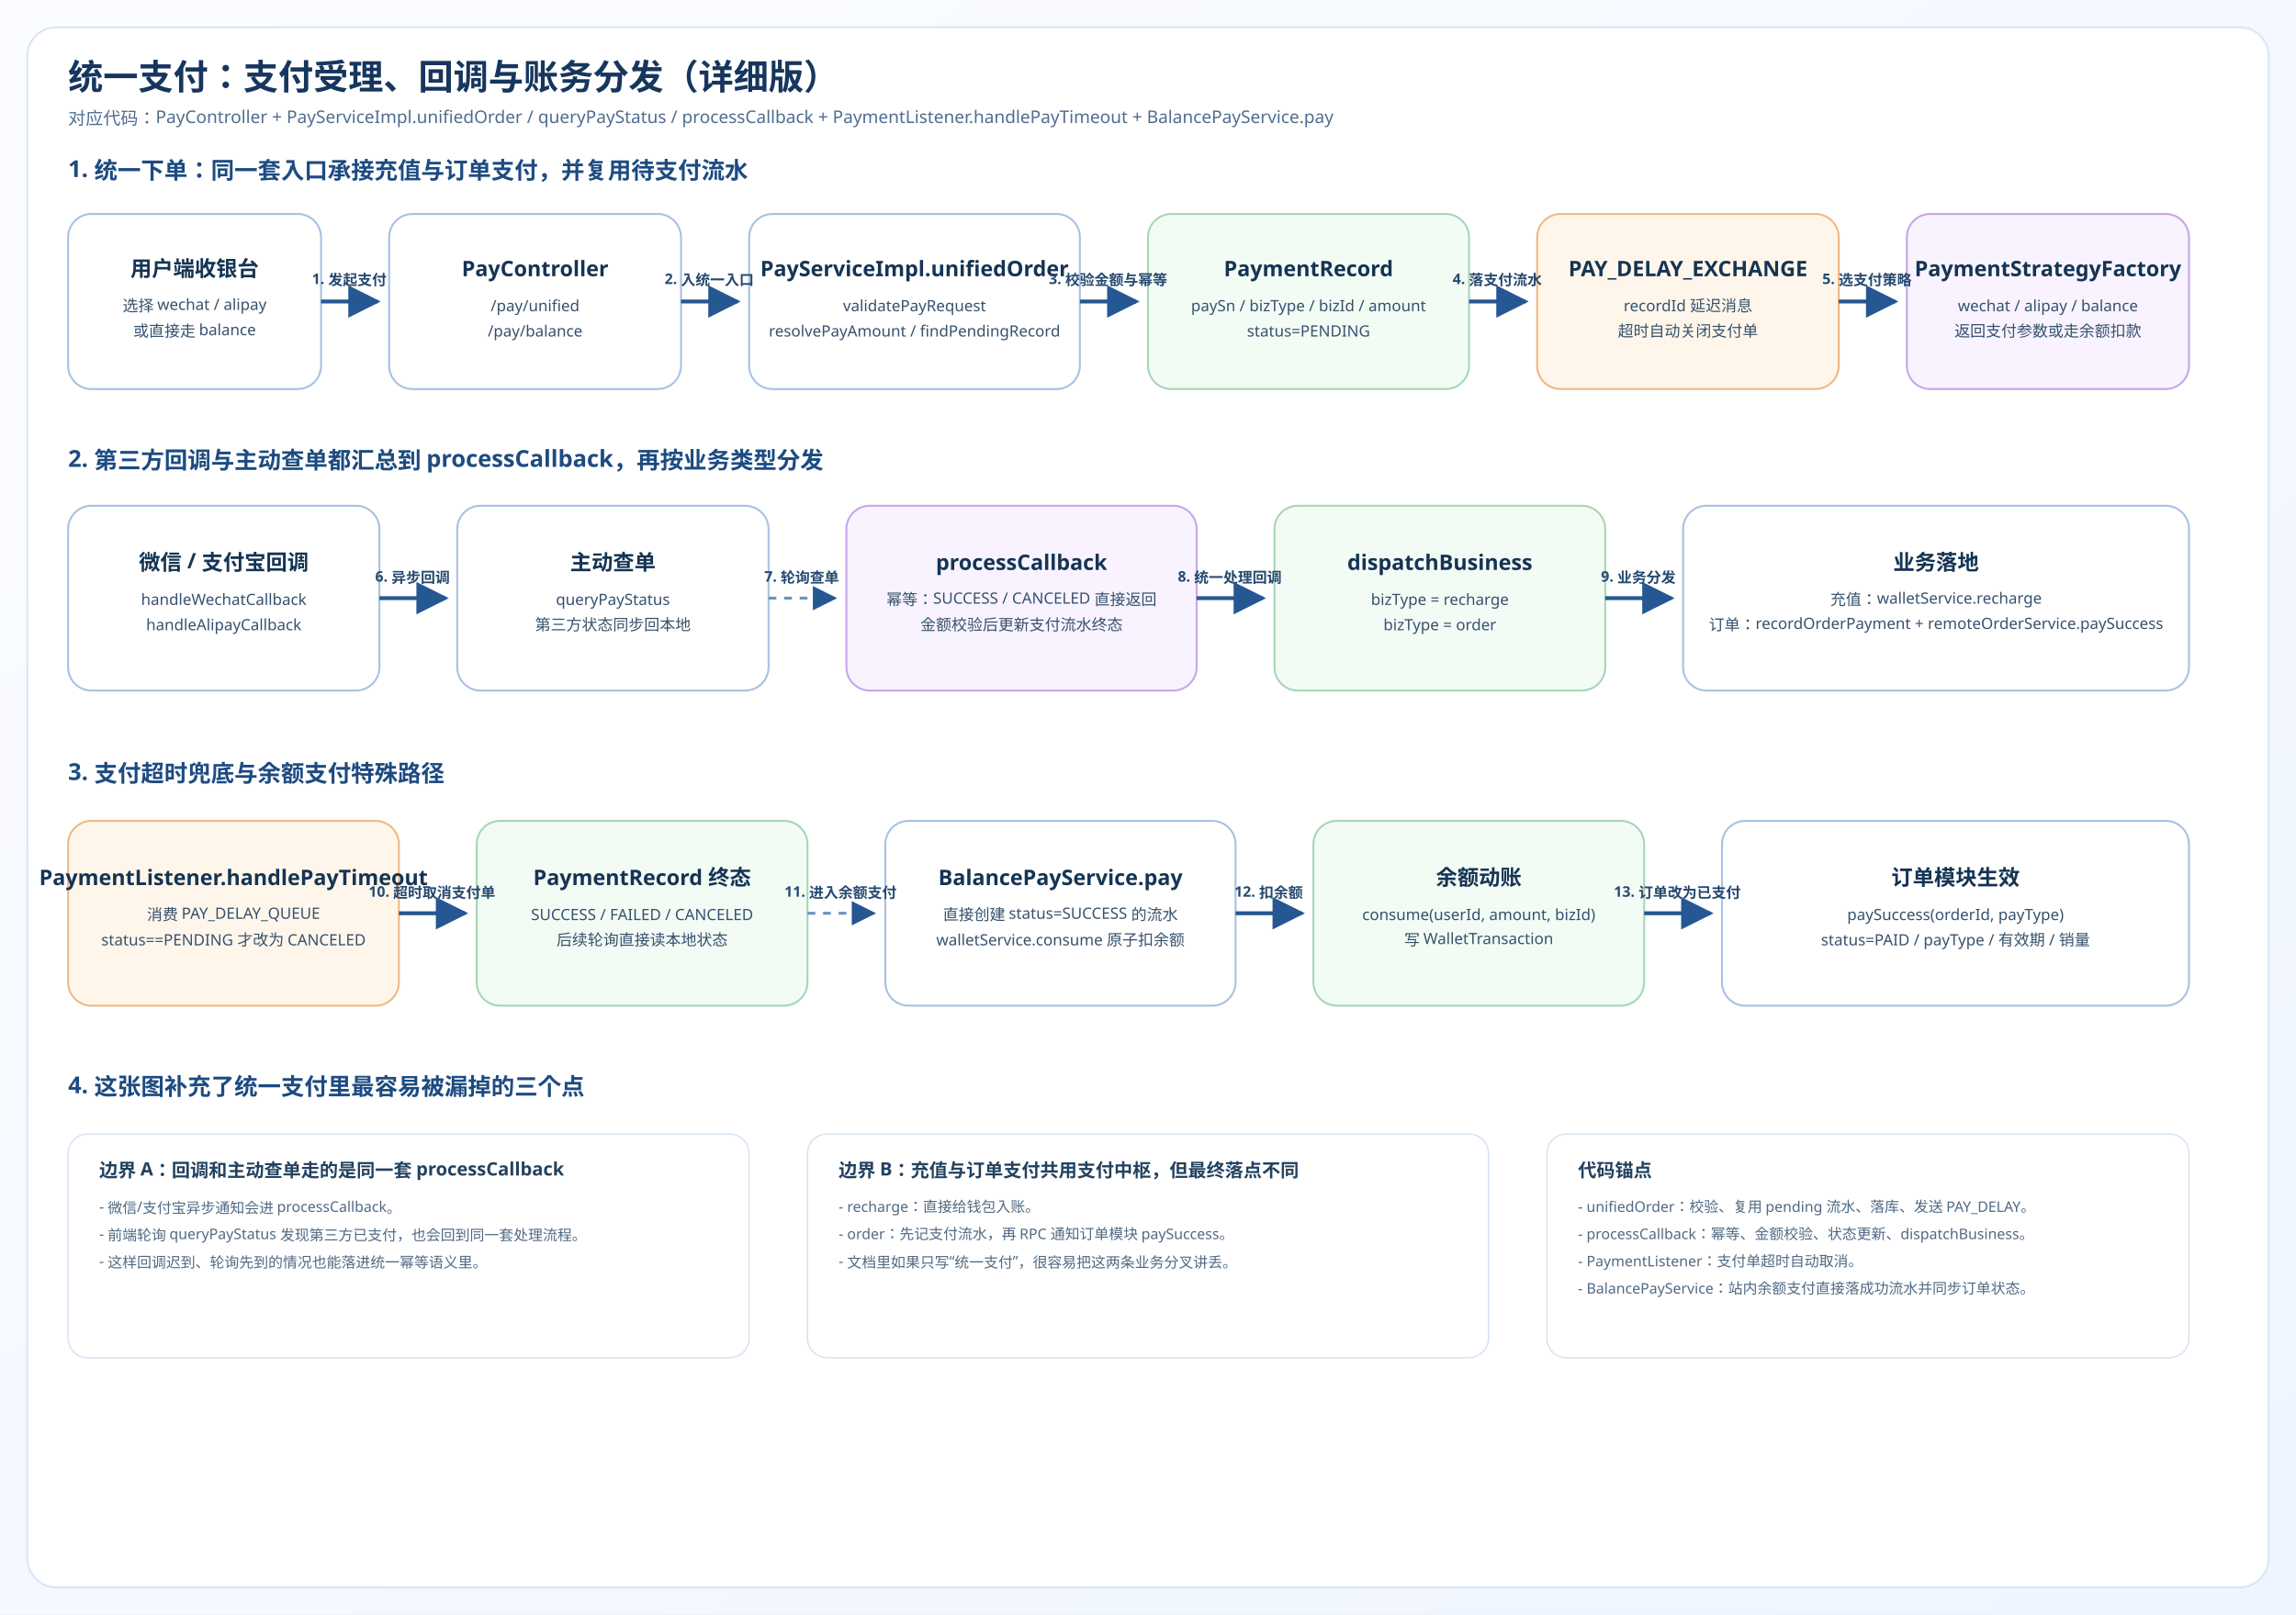
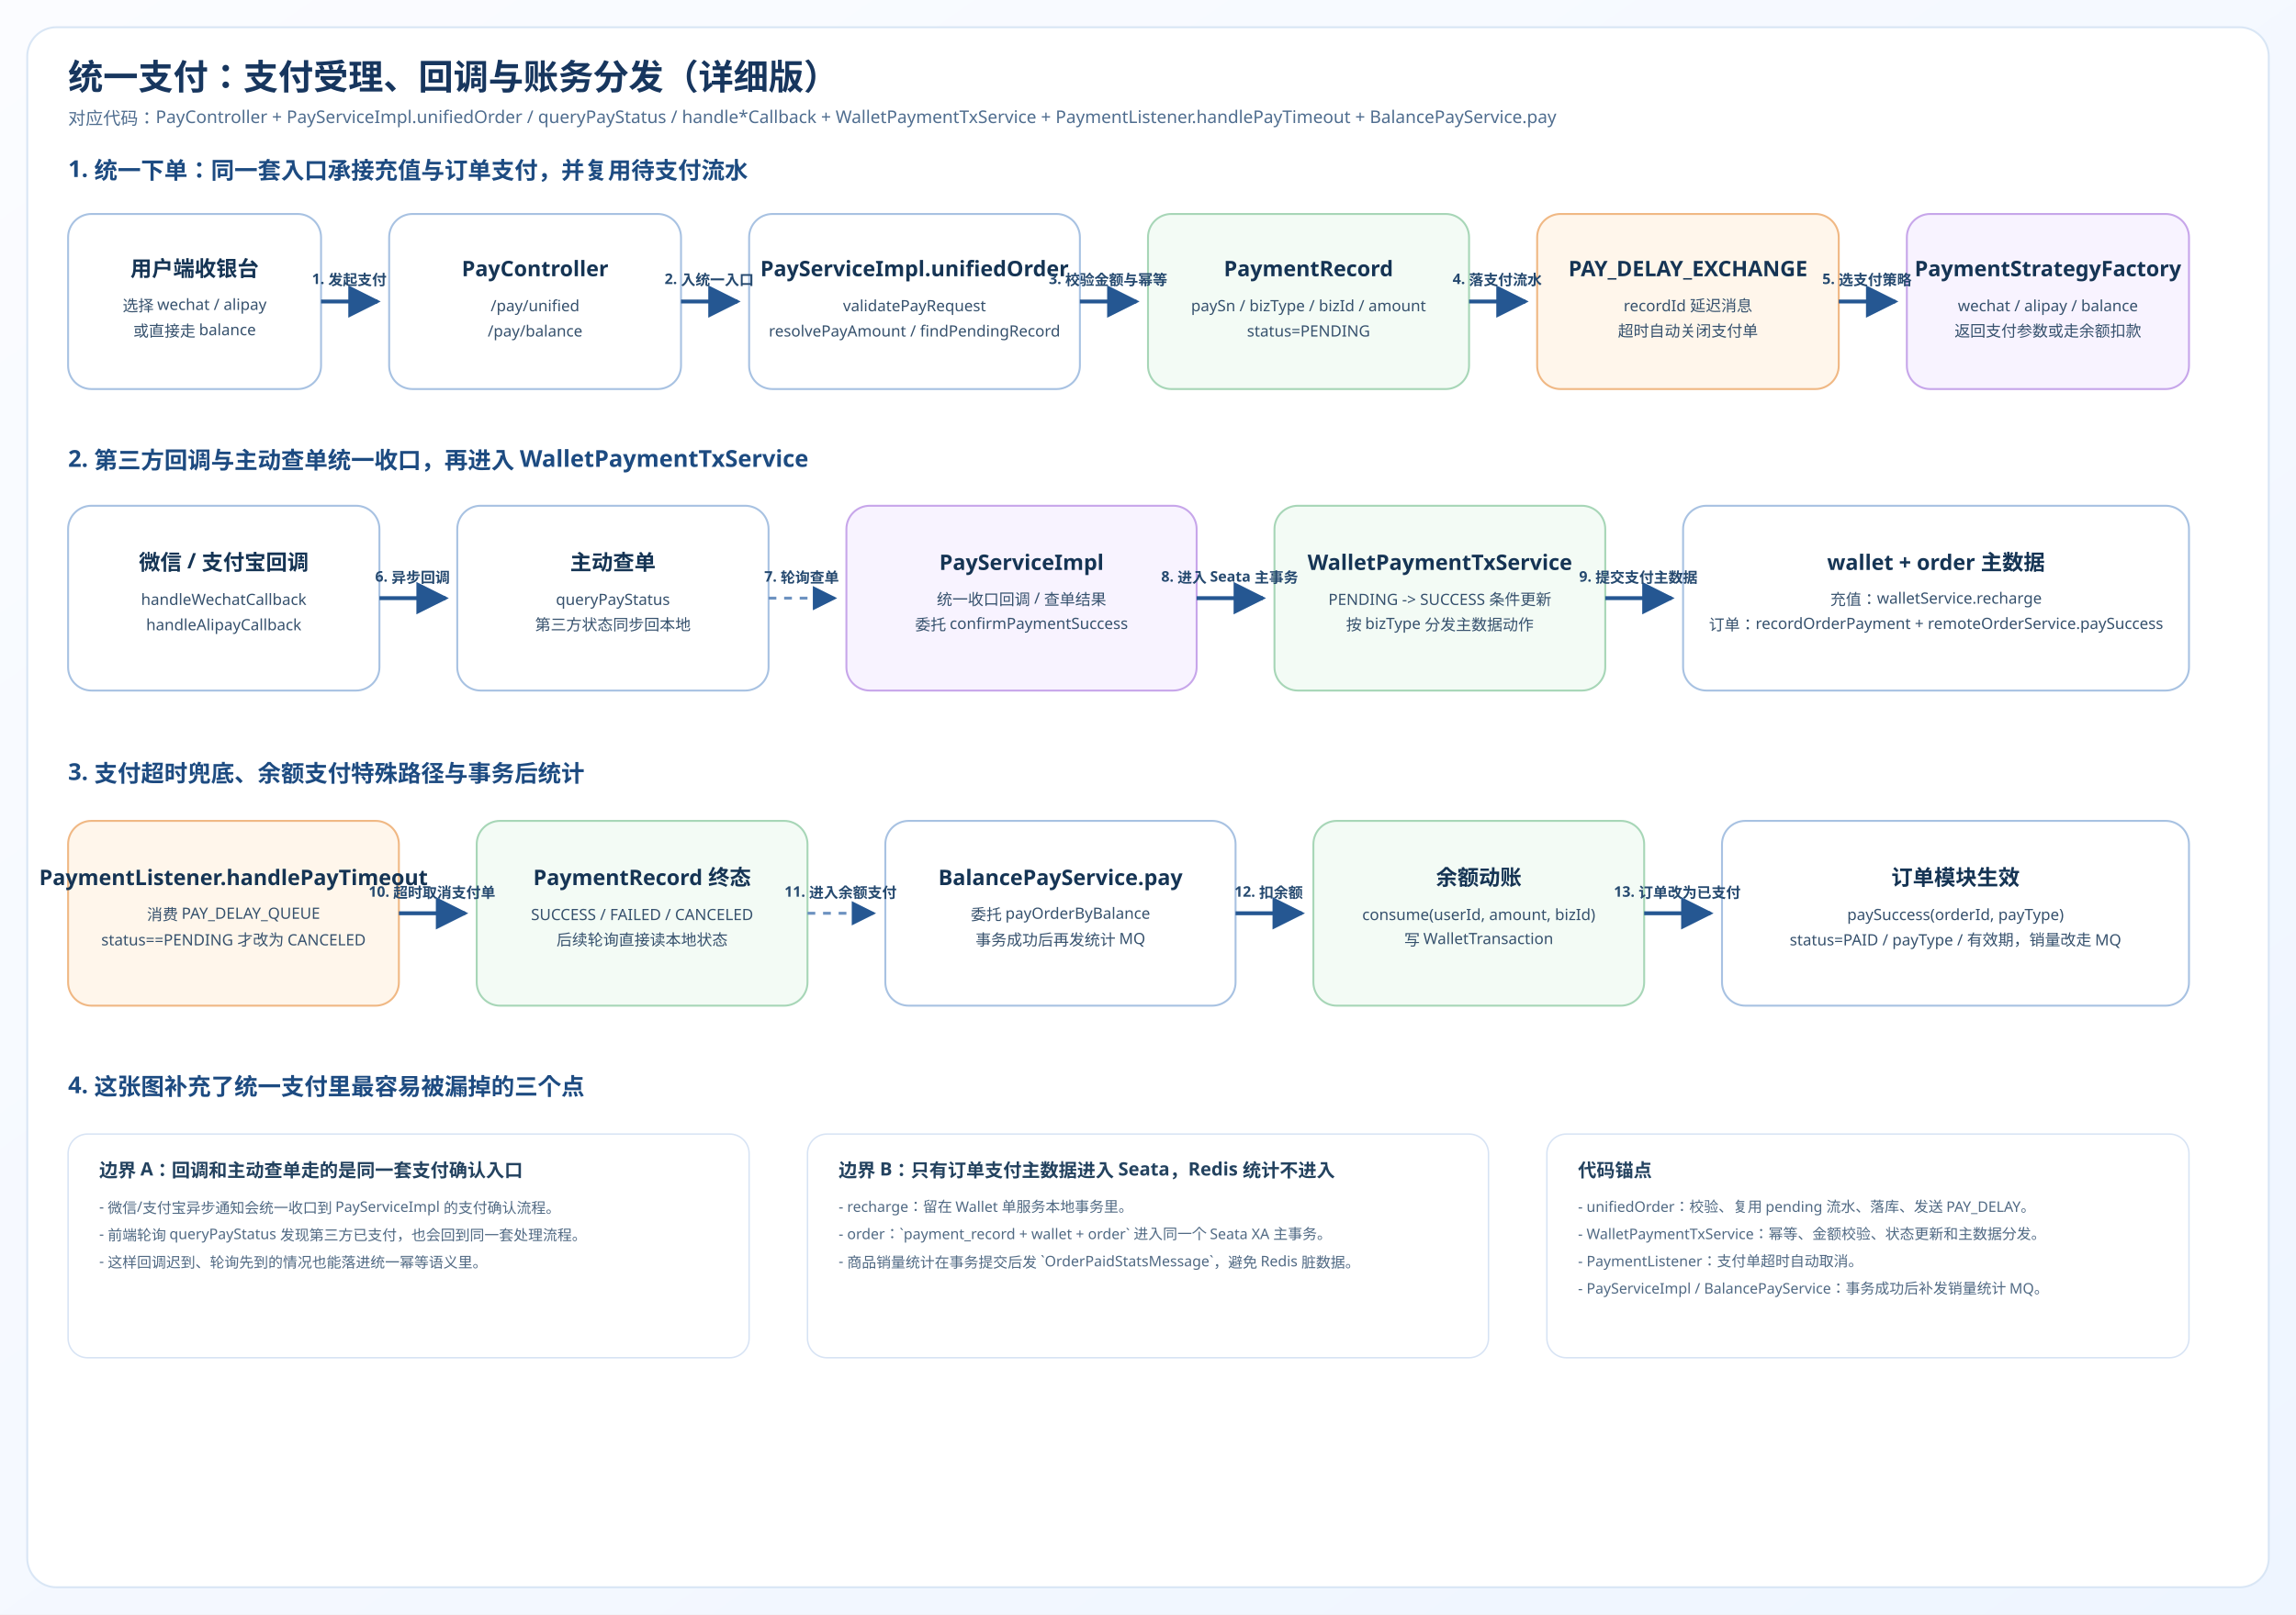
<svg xmlns="http://www.w3.org/2000/svg" width="2360" height="1660" viewBox="0 0 2360 1660" role="img" aria-labelledby="title desc">
  <defs>
    <linearGradient id="bg" x1="0" y1="0" x2="1" y2="1">
      <stop offset="0%" stop-color="#fbfcff" />
      <stop offset="100%" stop-color="#eef5ff" />
    </linearGradient>
    <marker id="arrow" viewBox="0 0 12 12" refX="10" refY="6" markerWidth="10" markerHeight="10" orient="auto-start-reverse">
      <path d="M1,1 L11,6 L1,11 Z" fill="#255792" />
    </marker>
    <style>
      .title { font: 700 36px 'Microsoft YaHei', 'PingFang SC', sans-serif; fill: #17365e; }
      .subtitle { font: 500 18px 'Microsoft YaHei', 'PingFang SC', sans-serif; fill: #4f6d8f; }
      .section { font: 700 24px 'Microsoft YaHei', 'PingFang SC', sans-serif; fill: #1d4b81; }
      .node-title { font: 700 22px 'Microsoft YaHei', 'PingFang SC', sans-serif; fill: #153454; }
      .node-text { font: 500 16px 'Microsoft YaHei', 'PingFang SC', sans-serif; fill: #36516d; }
      .step { font: 600 15px 'Microsoft YaHei', 'PingFang SC', sans-serif; fill: #25496f; }
      .note-title { font: 700 19px 'Microsoft YaHei', 'PingFang SC', sans-serif; fill: #23425f; }
      .note-text { font: 500 15px 'Microsoft YaHei', 'PingFang SC', sans-serif; fill: #506983; }
      .node { fill: #ffffff; stroke: #a8c2e2; stroke-width: 2; rx: 24; }
      .store { fill: #f3fbf5; stroke: #a7d6b7; stroke-width: 2; rx: 24; }
      .mq { fill: #fff6eb; stroke: #f0b884; stroke-width: 2; rx: 24; }
      .decision { fill: #f8f3ff; stroke: #c7a6ea; stroke-width: 2; rx: 24; }
      .note { fill: #ffffff; stroke: #d7e3f4; stroke-width: 1.5; rx: 20; }
      .line { stroke: #255792; stroke-width: 4; fill: none; marker-end: url(#arrow); }
      .dash { stroke: #6d92c0; stroke-width: 3; stroke-dasharray: 8 8; fill: none; marker-end: url(#arrow); }
    </style>
  </defs>
  <rect width="2360" height="1660" fill="url(#bg)" />
  <rect x="28" y="28" width="2304" height="1604" rx="30" fill="#ffffff" stroke="#d9e6f5" stroke-width="2" />
  <text class="title" x="70" y="92">统一支付：支付受理、回调与账务分发（详细版）</text>
-   <text class="subtitle" x="70" y="128">对应代码：PayController + PayServiceImpl.unifiedOrder / queryPayStatus / processCallback + PaymentListener.handlePayTimeout + BalancePayService.pay</text>
+   <text class="subtitle" x="70" y="128">对应代码：PayController + PayServiceImpl.unifiedOrder / queryPayStatus / handle*Callback + WalletPaymentTxService + PaymentListener.handlePayTimeout + BalancePayService.pay</text>
  <text class="section" x="70" y="182">1. 统一下单：同一套入口承接充值与订单支付，并复用待支付流水</text>
  <rect class="node" x="70" y="220" width="260" height="180" />
  <text class="node-title" x="200" y="284" text-anchor="middle">用户端收银台</text>
  <text class="node-text" x="200" y="320" text-anchor="middle">选择 wechat / alipay</text>
  <text class="node-text" x="200" y="346" text-anchor="middle">或直接走 balance</text>
  <rect class="node" x="400" y="220" width="300" height="180" />
  <text class="node-title" x="550" y="284" text-anchor="middle">PayController</text>
  <text class="node-text" x="550" y="320" text-anchor="middle">/pay/unified</text>
  <text class="node-text" x="550" y="346" text-anchor="middle">/pay/balance</text>
  <rect class="node" x="770" y="220" width="340" height="180" />
  <text class="node-title" x="940" y="284" text-anchor="middle">PayServiceImpl.unifiedOrder</text>
  <text class="node-text" x="940" y="320" text-anchor="middle">validatePayRequest</text>
  <text class="node-text" x="940" y="346" text-anchor="middle">resolvePayAmount / findPendingRecord</text>
  <rect class="store" x="1180" y="220" width="330" height="180" />
  <text class="node-title" x="1345" y="284" text-anchor="middle">PaymentRecord</text>
  <text class="node-text" x="1345" y="320" text-anchor="middle">paySn / bizType / bizId / amount</text>
  <text class="node-text" x="1345" y="346" text-anchor="middle">status=PENDING</text>
  <rect class="mq" x="1580" y="220" width="310" height="180" />
  <text class="node-title" x="1735" y="284" text-anchor="middle">PAY_DELAY_EXCHANGE</text>
  <text class="node-text" x="1735" y="320" text-anchor="middle">recordId 延迟消息</text>
  <text class="node-text" x="1735" y="346" text-anchor="middle">超时自动关闭支付单</text>
  <rect class="decision" x="1960" y="220" width="290" height="180" />
  <text class="node-title" x="2105" y="284" text-anchor="middle">PaymentStrategyFactory</text>
  <text class="node-text" x="2105" y="320" text-anchor="middle">wechat / alipay / balance</text>
  <text class="node-text" x="2105" y="346" text-anchor="middle">返回支付参数或走余额扣款</text>
  <path class="line" d="M330 310 H388" />
  <text class="step" x="359" y="292" text-anchor="middle">1. 发起支付</text>
  <path class="line" d="M700 310 H758" />
  <text class="step" x="729" y="292" text-anchor="middle">2. 入统一入口</text>
  <path class="line" d="M1110 310 H1168" />
  <text class="step" x="1139" y="292" text-anchor="middle">3. 校验金额与幂等</text>
  <path class="line" d="M1510 310 H1568" />
  <text class="step" x="1539" y="292" text-anchor="middle">4. 落支付流水</text>
  <path class="line" d="M1890 310 H1948" />
  <text class="step" x="1919" y="292" text-anchor="middle">5. 选支付策略</text>
-   <text class="section" x="70" y="480">2. 第三方回调与主动查单都汇总到 processCallback，再按业务类型分发</text>
+   <text class="section" x="70" y="480">2. 第三方回调与主动查单统一收口，再进入 WalletPaymentTxService</text>
  <rect class="node" x="70" y="520" width="320" height="190" />
  <text class="node-title" x="230" y="586" text-anchor="middle">微信 / 支付宝回调</text>
  <text class="node-text" x="230" y="622" text-anchor="middle">handleWechatCallback</text>
  <text class="node-text" x="230" y="648" text-anchor="middle">handleAlipayCallback</text>
  <rect class="node" x="470" y="520" width="320" height="190" />
  <text class="node-title" x="630" y="586" text-anchor="middle">主动查单</text>
  <text class="node-text" x="630" y="622" text-anchor="middle">queryPayStatus</text>
  <text class="node-text" x="630" y="648" text-anchor="middle">第三方状态同步回本地</text>
  <rect class="decision" x="870" y="520" width="360" height="190" />
-   <text class="node-title" x="1050" y="586" text-anchor="middle">processCallback</text>
-   <text class="node-text" x="1050" y="622" text-anchor="middle">幂等：SUCCESS / CANCELED 直接返回</text>
-   <text class="node-text" x="1050" y="648" text-anchor="middle">金额校验后更新支付流水终态</text>
+   <text class="node-title" x="1050" y="586" text-anchor="middle">PayServiceImpl</text>
+   <text class="node-text" x="1050" y="622" text-anchor="middle">统一收口回调 / 查单结果</text>
+   <text class="node-text" x="1050" y="648" text-anchor="middle">委托 confirmPaymentSuccess</text>
  <rect class="store" x="1310" y="520" width="340" height="190" />
-   <text class="node-title" x="1480" y="586" text-anchor="middle">dispatchBusiness</text>
-   <text class="node-text" x="1480" y="622" text-anchor="middle">bizType = recharge</text>
-   <text class="node-text" x="1480" y="648" text-anchor="middle">bizType = order</text>
+   <text class="node-title" x="1480" y="586" text-anchor="middle">WalletPaymentTxService</text>
+   <text class="node-text" x="1480" y="622" text-anchor="middle">PENDING -&gt; SUCCESS 条件更新</text>
+   <text class="node-text" x="1480" y="648" text-anchor="middle">按 bizType 分发主数据动作</text>
  <rect class="node" x="1730" y="520" width="520" height="190" />
-   <text class="node-title" x="1990" y="586" text-anchor="middle">业务落地</text>
+   <text class="node-title" x="1990" y="586" text-anchor="middle">wallet + order 主数据</text>
  <text class="node-text" x="1990" y="622" text-anchor="middle">充值：walletService.recharge</text>
  <text class="node-text" x="1990" y="648" text-anchor="middle">订单：recordOrderPayment + remoteOrderService.paySuccess</text>
  <path class="line" d="M390 615 H458" />
  <text class="step" x="424" y="598" text-anchor="middle">6. 异步回调</text>
  <path class="dash" d="M790 615 H858" />
  <text class="step" x="824" y="598" text-anchor="middle">7. 轮询查单</text>
  <path class="line" d="M1230 615 H1298" />
-   <text class="step" x="1264" y="598" text-anchor="middle">8. 统一处理回调</text>
+   <text class="step" x="1264" y="598" text-anchor="middle">8. 进入 Seata 主事务</text>
  <path class="line" d="M1650 615 H1718" />
-   <text class="step" x="1684" y="598" text-anchor="middle">9. 业务分发</text>
-   <text class="section" x="70" y="802">3. 支付超时兜底与余额支付特殊路径</text>
+   <text class="step" x="1684" y="598" text-anchor="middle">9. 提交支付主数据</text>
+   <text class="section" x="70" y="802">3. 支付超时兜底、余额支付特殊路径与事务后统计</text>
  <rect class="mq" x="70" y="844" width="340" height="190" />
  <text class="node-title" x="240" y="910" text-anchor="middle">PaymentListener.handlePayTimeout</text>
  <text class="node-text" x="240" y="946" text-anchor="middle">消费 PAY_DELAY_QUEUE</text>
  <text class="node-text" x="240" y="972" text-anchor="middle">status==PENDING 才改为 CANCELED</text>
  <rect class="store" x="490" y="844" width="340" height="190" />
  <text class="node-title" x="660" y="910" text-anchor="middle">PaymentRecord 终态</text>
  <text class="node-text" x="660" y="946" text-anchor="middle">SUCCESS / FAILED / CANCELED</text>
  <text class="node-text" x="660" y="972" text-anchor="middle">后续轮询直接读本地状态</text>
  <rect class="node" x="910" y="844" width="360" height="190" />
  <text class="node-title" x="1090" y="910" text-anchor="middle">BalancePayService.pay</text>
-   <text class="node-text" x="1090" y="946" text-anchor="middle">直接创建 status=SUCCESS 的流水</text>
-   <text class="node-text" x="1090" y="972" text-anchor="middle">walletService.consume 原子扣余额</text>
+   <text class="node-text" x="1090" y="946" text-anchor="middle">委托 payOrderByBalance</text>
+   <text class="node-text" x="1090" y="972" text-anchor="middle">事务成功后再发统计 MQ</text>
  <rect class="store" x="1350" y="844" width="340" height="190" />
  <text class="node-title" x="1520" y="910" text-anchor="middle">余额动账</text>
  <text class="node-text" x="1520" y="946" text-anchor="middle">consume(userId, amount, bizId)</text>
  <text class="node-text" x="1520" y="972" text-anchor="middle">写 WalletTransaction</text>
  <rect class="node" x="1770" y="844" width="480" height="190" />
  <text class="node-title" x="2010" y="910" text-anchor="middle">订单模块生效</text>
  <text class="node-text" x="2010" y="946" text-anchor="middle">paySuccess(orderId, payType)</text>
-   <text class="node-text" x="2010" y="972" text-anchor="middle">status=PAID / payType / 有效期 / 销量</text>
+   <text class="node-text" x="2010" y="972" text-anchor="middle">status=PAID / payType / 有效期，销量改走 MQ</text>
  <path class="line" d="M410 939 H478" />
  <text class="step" x="444" y="922" text-anchor="middle">10. 超时取消支付单</text>
  <path class="dash" d="M830 939 H898" />
  <text class="step" x="864" y="922" text-anchor="middle">11. 进入余额支付</text>
  <path class="line" d="M1270 939 H1338" />
  <text class="step" x="1304" y="922" text-anchor="middle">12. 扣余额</text>
  <path class="line" d="M1690 939 H1758" />
  <text class="step" x="1724" y="922" text-anchor="middle">13. 订单改为已支付</text>
  <text class="section" x="70" y="1124">4. 这张图补充了统一支付里最容易被漏掉的三个点</text>
  <rect class="note" x="70" y="1166" width="700" height="230" />
-   <text class="note-title" x="102" y="1210">边界 A：回调和主动查单走的是同一套 processCallback</text>
-   <text class="note-text" x="102" y="1246">- 微信/支付宝异步通知会进 processCallback。</text>
+   <text class="note-title" x="102" y="1210">边界 A：回调和主动查单走的是同一套支付确认入口</text>
+   <text class="note-text" x="102" y="1246">- 微信/支付宝异步通知会统一收口到 PayServiceImpl 的支付确认流程。</text>
  <text class="note-text" x="102" y="1274">- 前端轮询 queryPayStatus 发现第三方已支付，也会回到同一套处理流程。</text>
  <text class="note-text" x="102" y="1302">- 这样回调迟到、轮询先到的情况也能落进统一幂等语义里。</text>
  <rect class="note" x="830" y="1166" width="700" height="230" />
-   <text class="note-title" x="862" y="1210">边界 B：充值与订单支付共用支付中枢，但最终落点不同</text>
-   <text class="note-text" x="862" y="1246">- recharge：直接给钱包入账。</text>
-   <text class="note-text" x="862" y="1274">- order：先记支付流水，再 RPC 通知订单模块 paySuccess。</text>
-   <text class="note-text" x="862" y="1302">- 文档里如果只写“统一支付”，很容易把这两条业务分叉讲丢。</text>
+   <text class="note-title" x="862" y="1210">边界 B：只有订单支付主数据进入 Seata，Redis 统计不进入</text>
+   <text class="note-text" x="862" y="1246">- recharge：留在 Wallet 单服务本地事务里。</text>
+   <text class="note-text" x="862" y="1274">- order：`payment_record + wallet + order` 进入同一个 Seata XA 主事务。</text>
+   <text class="note-text" x="862" y="1302">- 商品销量统计在事务提交后发 `OrderPaidStatsMessage`，避免 Redis 脏数据。</text>
  <rect class="note" x="1590" y="1166" width="660" height="230" />
  <text class="note-title" x="1622" y="1210">代码锚点</text>
  <text class="note-text" x="1622" y="1246">- unifiedOrder：校验、复用 pending 流水、落库、发送 PAY_DELAY。</text>
-   <text class="note-text" x="1622" y="1274">- processCallback：幂等、金额校验、状态更新、dispatchBusiness。</text>
+   <text class="note-text" x="1622" y="1274">- WalletPaymentTxService：幂等、金额校验、状态更新和主数据分发。</text>
  <text class="note-text" x="1622" y="1302">- PaymentListener：支付单超时自动取消。</text>
-   <text class="note-text" x="1622" y="1330">- BalancePayService：站内余额支付直接落成功流水并同步订单状态。</text>
+   <text class="note-text" x="1622" y="1330">- PayServiceImpl / BalancePayService：事务成功后补发销量统计 MQ。</text>
</svg>
